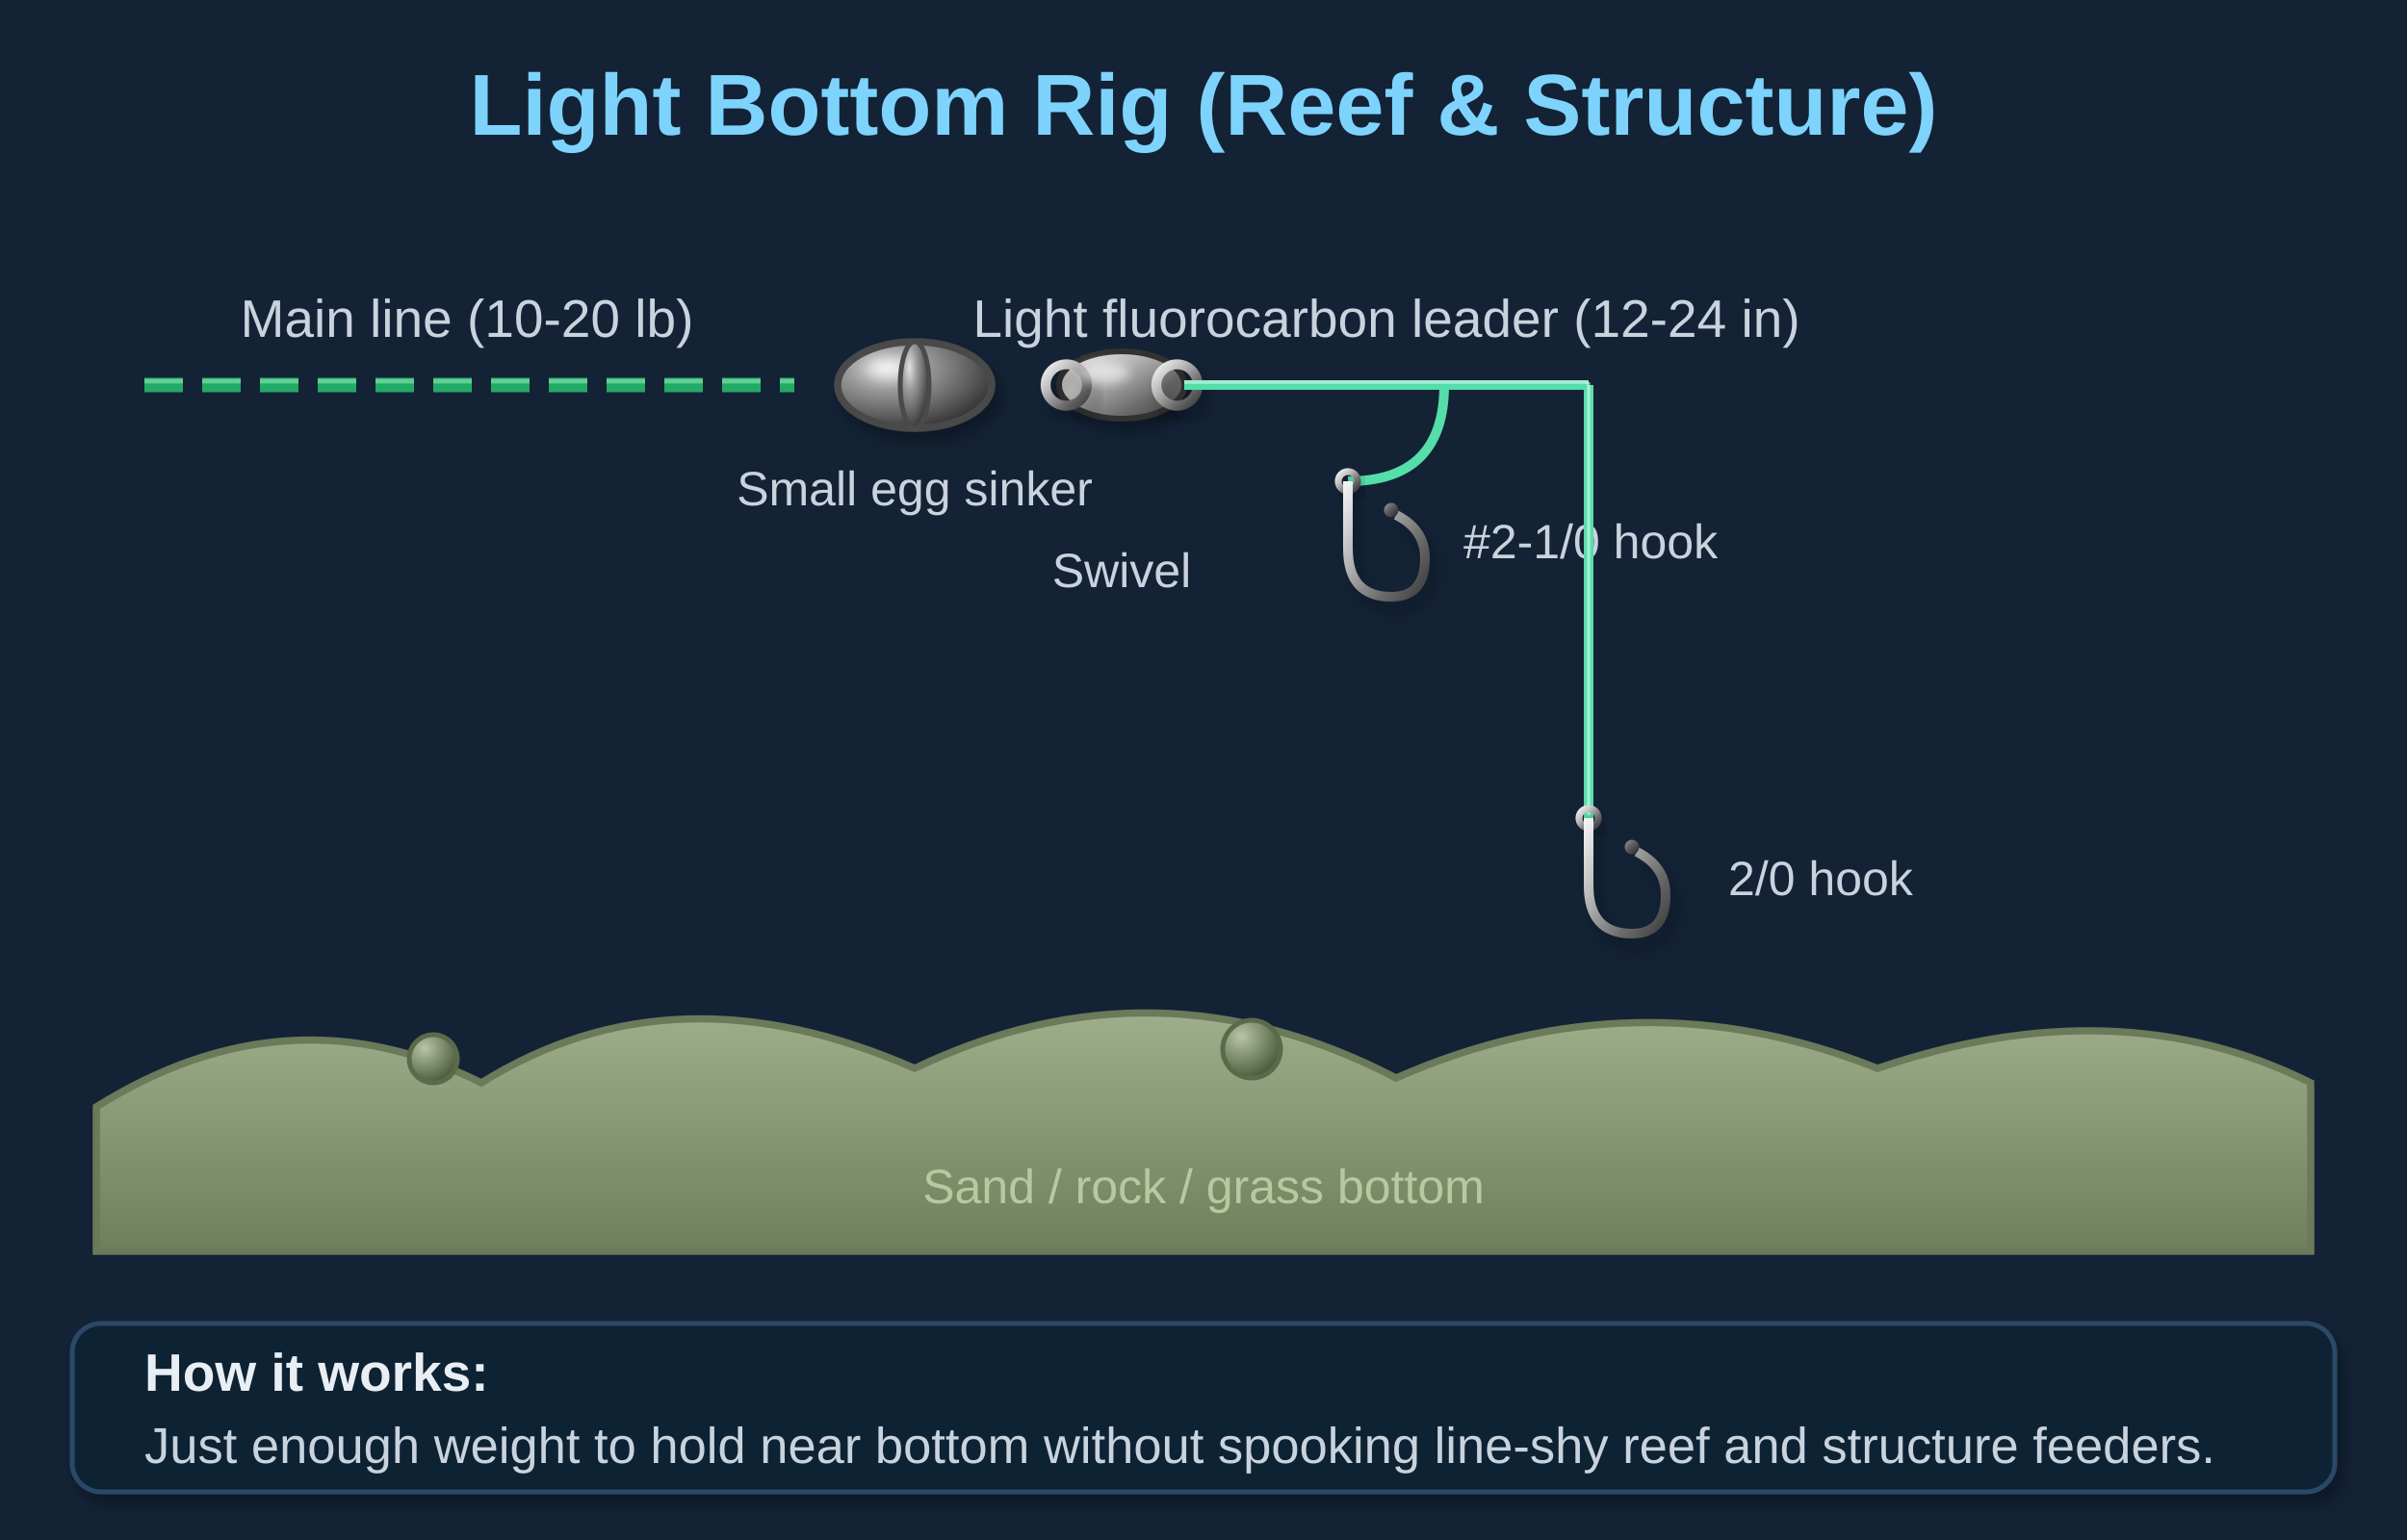
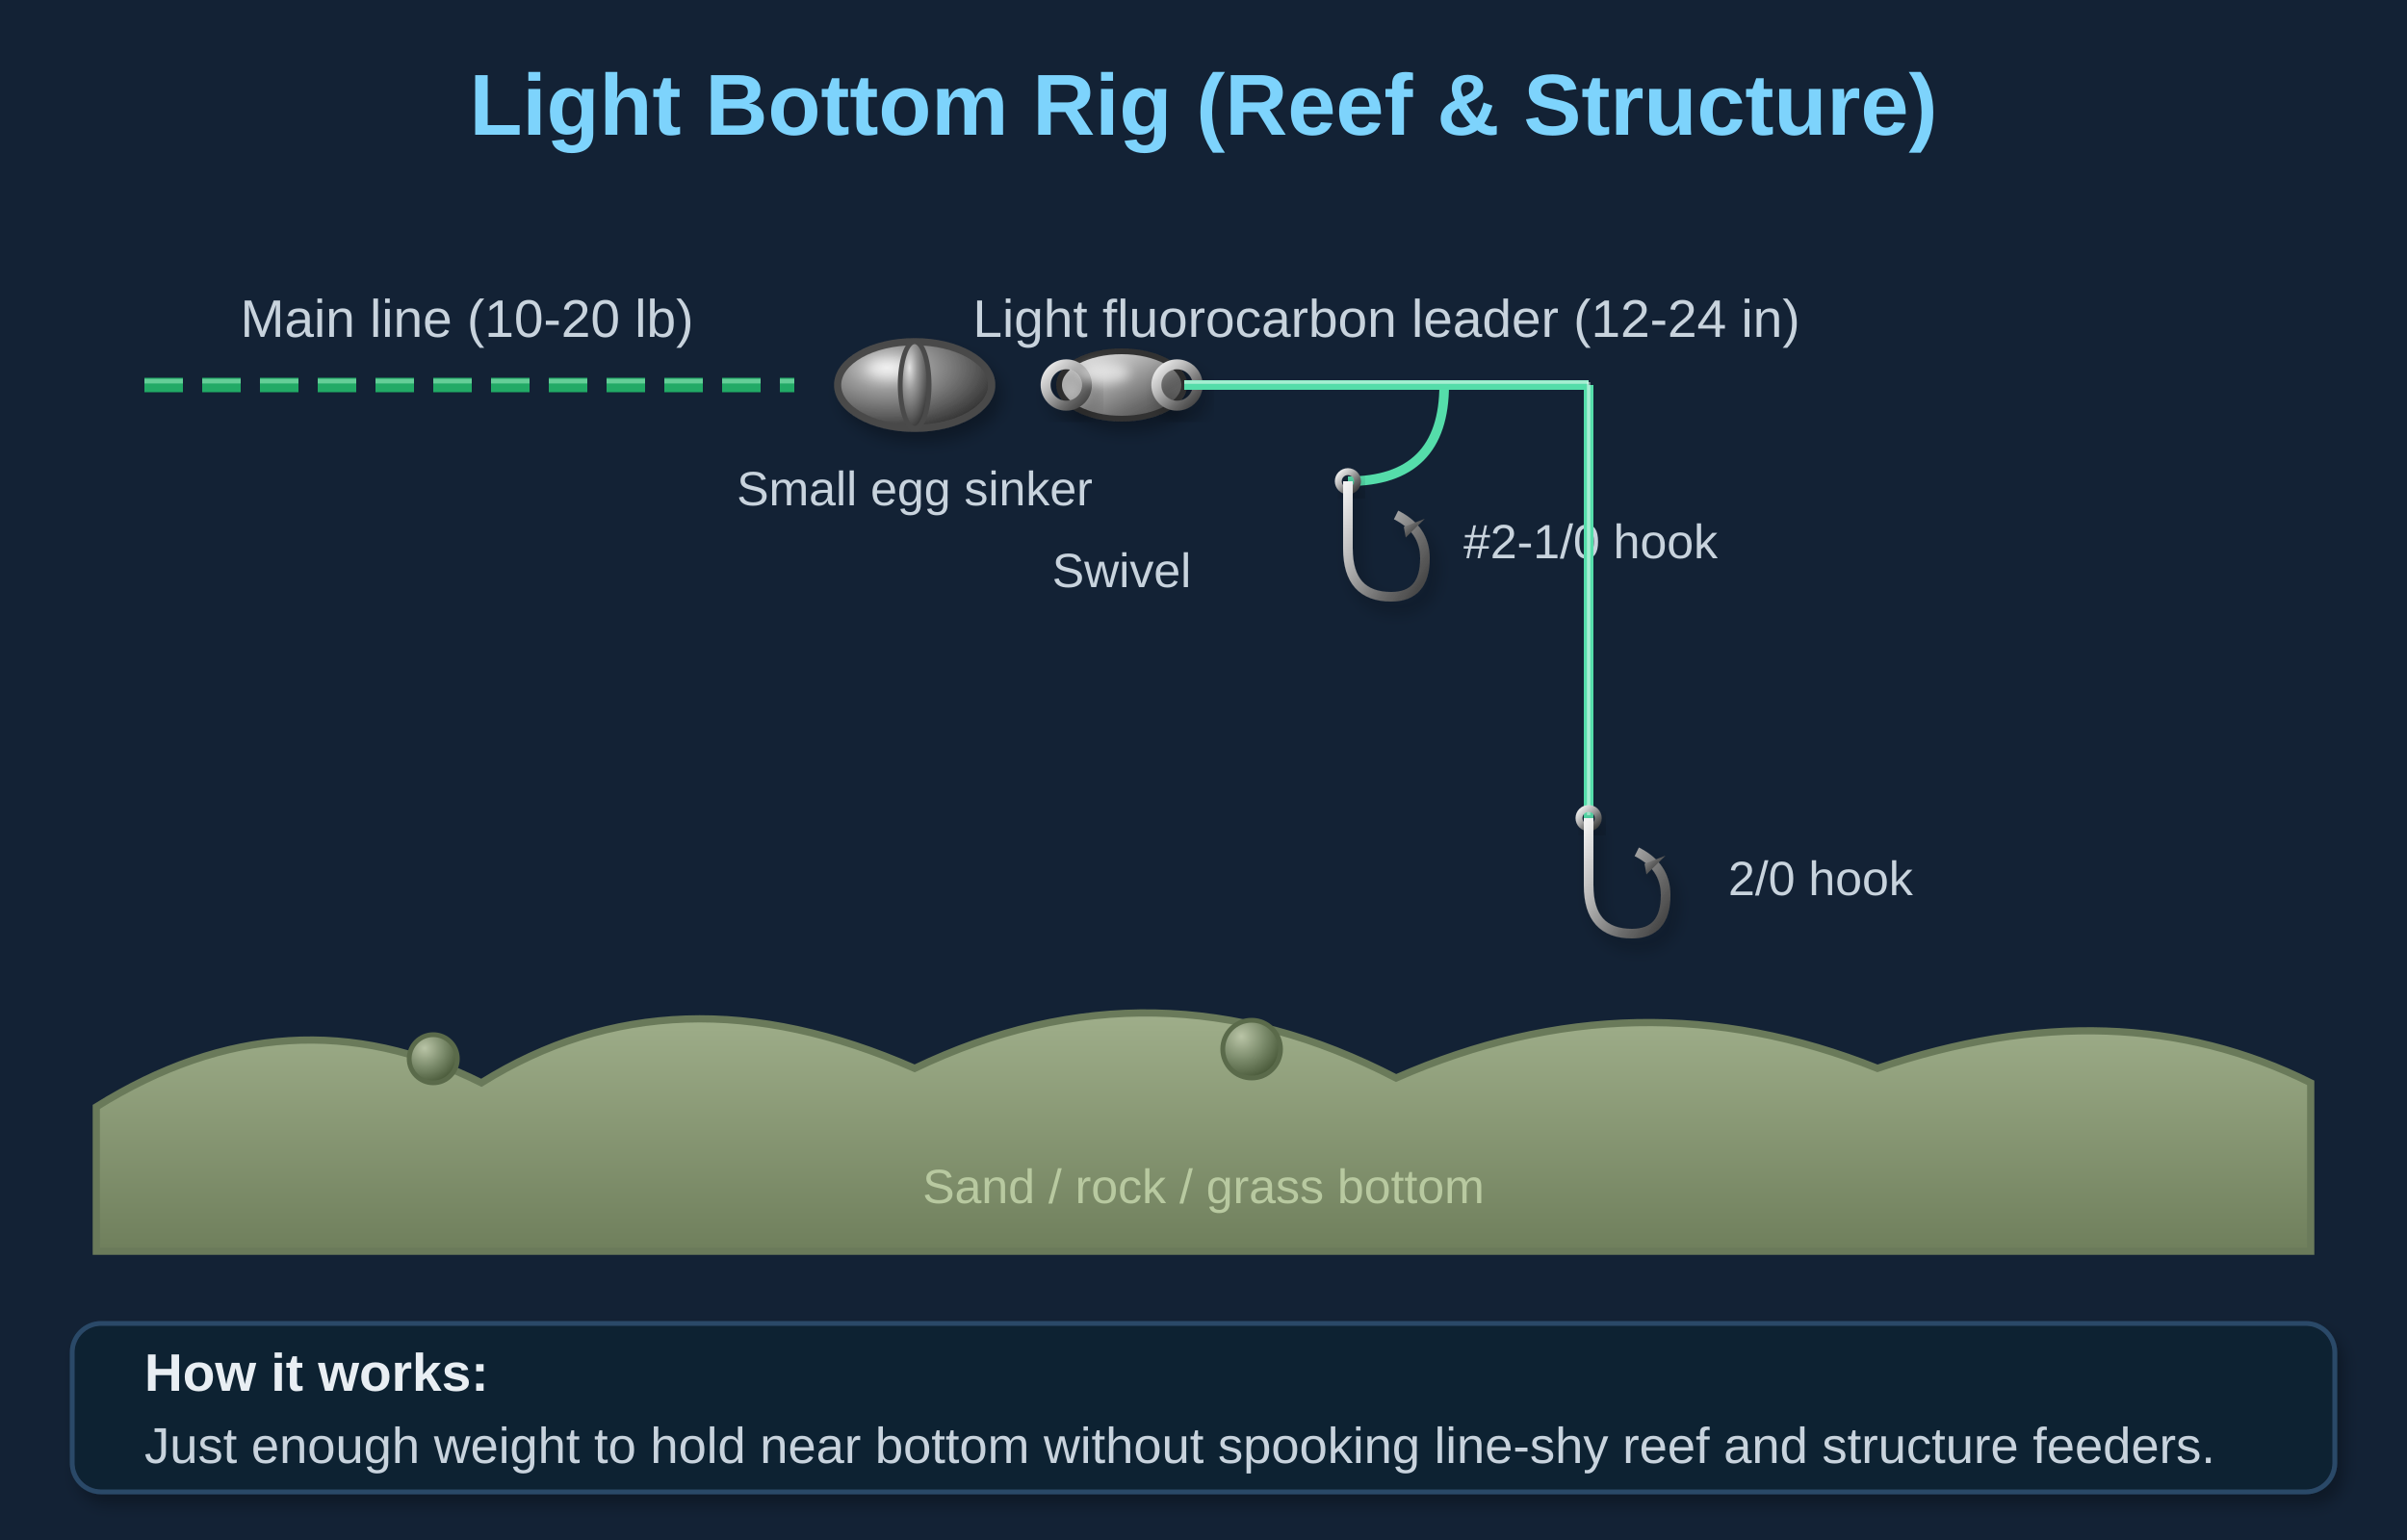
<svg xmlns="http://www.w3.org/2000/svg" viewBox="0 0 500 320" font-family="Arial, sans-serif">
  <rect x="0" y="0" width="500" height="320" fill="#132235" />
  <defs>
    <linearGradient id="seafloorGrad" x1="0%" y1="0%" x2="0%" y2="100%">
      <stop offset="0%" stop-color="#9fae8a" />
      <stop offset="100%" stop-color="#6f7f5c" />
    </linearGradient>
    <radialGradient id="pebbleGrad" cx="32%" cy="28%" r="75%">
      <stop offset="0%" stop-color="#b9c4a6" />
      <stop offset="55%" stop-color="#7a8a6a" />
      <stop offset="100%" stop-color="#4a5a3a" />
    </radialGradient>
    <radialGradient id="baitGrad" cx="35%" cy="30%" r="75%">
      <stop offset="0%" stop-color="#ffe4c4" />
      <stop offset="45%" stop-color="#e8b48a" />
      <stop offset="100%" stop-color="#b5794a" />
    </radialGradient>
    <filter id="glossBlur" x="-60%" y="-60%" width="220%" height="220%">
      <feGaussianBlur stdDeviation="1.1" />
    </filter>
  </defs>
  <defs>
    <linearGradient id="steelGrad" x1="0%" y1="0%" x2="100%" y2="100%">
      <stop offset="0%" stop-color="#f2f2f2" />
      <stop offset="35%" stop-color="#b8b8b8" />
      <stop offset="70%" stop-color="#6e6e6e" />
      <stop offset="100%" stop-color="#3d3d3d" />
    </linearGradient>
    <linearGradient id="steelGradDark" x1="0%" y1="0%" x2="100%" y2="100%">
      <stop offset="0%" stop-color="#9a9a9a" />
      <stop offset="45%" stop-color="#5c5c5c" />
      <stop offset="100%" stop-color="#242424" />
    </linearGradient>
    <radialGradient id="leadGrad" cx="32%" cy="30%" r="75%">
      <stop offset="0%" stop-color="#e2e2e2" />
      <stop offset="35%" stop-color="#9a9a9a" />
      <stop offset="75%" stop-color="#5c5c5c" />
      <stop offset="100%" stop-color="#333333" />
    </radialGradient>
    <filter id="softShadow" x="-40%" y="-40%" width="180%" height="180%">
      <feDropShadow dx="1.4" dy="2.2" stdDeviation="1.6" flood-color="#000000" flood-opacity="0.28" />
    </filter>
  </defs>
  <text x="250" y="28" text-anchor="middle" font-size="18" font-weight="bold" fill="#7DD3FC">Light Bottom Rig (Reef &amp; Structure)</text>
  <line x1="30" y1="80" x2="165" y2="80" stroke="#2a6" stroke-width="3" stroke-dasharray="8,4" />
  <line x1="30" y1="79.2" x2="165" y2="79.2" stroke="#8fe6b8" stroke-width="0.96" stroke-dasharray="8,4" opacity="0.6" />
  <text x="97" y="70" text-anchor="middle" font-size="11" fill="#c8d3dd">Main line (10-20 lb)</text>
  <ellipse cx="190" cy="80" rx="16" ry="9" fill="url(#leadGrad)" stroke="#4a4a4a" stroke-width="1.5" filter="url(#softShadow)" />
  <ellipse cx="184.9" cy="76.6" rx="4.8" ry="2.0" fill="#ffffff" opacity="0.5" filter="url(#glossBlur)" />
  <ellipse cx="190" cy="80" rx="3" ry="9" fill="url(#leadGrad)" stroke="#4a4a4a" stroke-width="1" />
  <text x="190" y="105" text-anchor="middle" font-size="10" fill="#c8d3dd">Small egg sinker</text>
  <ellipse cx="233.0" cy="80.0" rx="13.0" ry="7.0" fill="url(#steelGrad)" stroke="#333333" stroke-width="1.2" filter="url(#softShadow)" />
  <circle cx="221.5" cy="80.0" r="4.3" fill="none" stroke="url(#steelGrad)" stroke-width="2.06" filter="url(#softShadow)" />
  <circle cx="244.5" cy="80.0" r="4.3" fill="none" stroke="url(#steelGrad)" stroke-width="2.06" filter="url(#softShadow)" />
  <ellipse cx="229.4" cy="77.5" rx="5.2" ry="2.2" fill="#ffffff" opacity="0.55" filter="url(#glossBlur)" />
  <text x="233" y="122" text-anchor="middle" font-size="10" fill="#c8d3dd">Swivel</text>
  <line x1="246" y1="80" x2="330" y2="80" stroke="#5da" stroke-width="2" />
  <line x1="246" y1="79.4" x2="330" y2="79.4" stroke="#e8fbf3" stroke-width="0.70" opacity="0.55" />
  <text x="288" y="70" text-anchor="middle" font-size="11" fill="#c8d3dd">Light fluorocarbon leader (12-24 in)</text>
  <path d="M300 80 Q300 100 280 100" fill="none" stroke="#5da" stroke-width="2" />
  <g transform="translate(274, 100)">
    <circle cx="6" cy="0" r="2.0" fill="none" stroke="url(#steelGrad)" stroke-width="1.44" filter="url(#softShadow)" />
    <path d="M6 0 L6 14 Q6 24 15 24 Q22 24 22 16 Q22 10 16 7" fill="none" stroke="url(#steelGrad)" stroke-width="2" filter="url(#softShadow)" />
-     <circle cx="15" cy="6" r="1.5" fill="url(#steelGradDark)" />
+     <path d="M17.61 9.48 L21.97 7.80 L18.01 11.70 Z" fill="url(#steelGradDark)" />
    <text x="30" y="16" font-size="10" fill="#c8d3dd">#2-1/0 hook</text>
  </g>
  <line x1="330" y1="80" x2="330" y2="170" stroke="#5da" stroke-width="2" />
  <line x1="330" y1="79.4" x2="330" y2="169.4" stroke="#e8fbf3" stroke-width="0.70" opacity="0.55" />
  <g transform="translate(324, 170)">
    <circle cx="6" cy="0" r="2.0" fill="none" stroke="url(#steelGrad)" stroke-width="1.44" filter="url(#softShadow)" />
    <path d="M6 0 L6 14 Q6 24 15 24 Q22 24 22 16 Q22 10 16 7" fill="none" stroke="url(#steelGrad)" stroke-width="2" filter="url(#softShadow)" />
-     <circle cx="15" cy="6" r="1.5" fill="url(#steelGradDark)" />
+     <path d="M17.61 9.48 L21.97 7.80 L18.01 11.70 Z" fill="url(#steelGradDark)" />
    <text x="35" y="16" font-size="10" fill="#c8d3dd">2/0 hook</text>
  </g>
  <path d="M20 230 Q60 205 100 225 Q140 200 190 222 Q240 198 290 224 Q340 202 390 222 Q440 205 480 225 L480 260 L20 260 Z" fill="url(#seafloorGrad)" stroke="#6a7a5a" stroke-width="1.5" />
  <circle cx="90" cy="220" r="5" fill="url(#pebbleGrad)" stroke="#5a6a4a" stroke-width="1" />
  <circle cx="260" cy="218" r="6" fill="url(#pebbleGrad)" stroke="#5a6a4a" stroke-width="1" />
  <text x="250" y="250" text-anchor="middle" font-size="10" fill="#b8c9a0">Sand / rock / grass bottom</text>
  <rect x="15" y="275" width="470" height="35" rx="6" fill="#0f2032" stroke="#2c4a68" stroke-width="1" filter="url(#softShadow)" />
  <text x="30" y="289" font-size="11" fill="#e8eef3" font-weight="bold">How it works:</text>
  <text x="30" y="304" font-size="10.5" fill="#c8d3dd">Just enough weight to hold near bottom without spooking line-shy reef and structure feeders.</text>
</svg>
